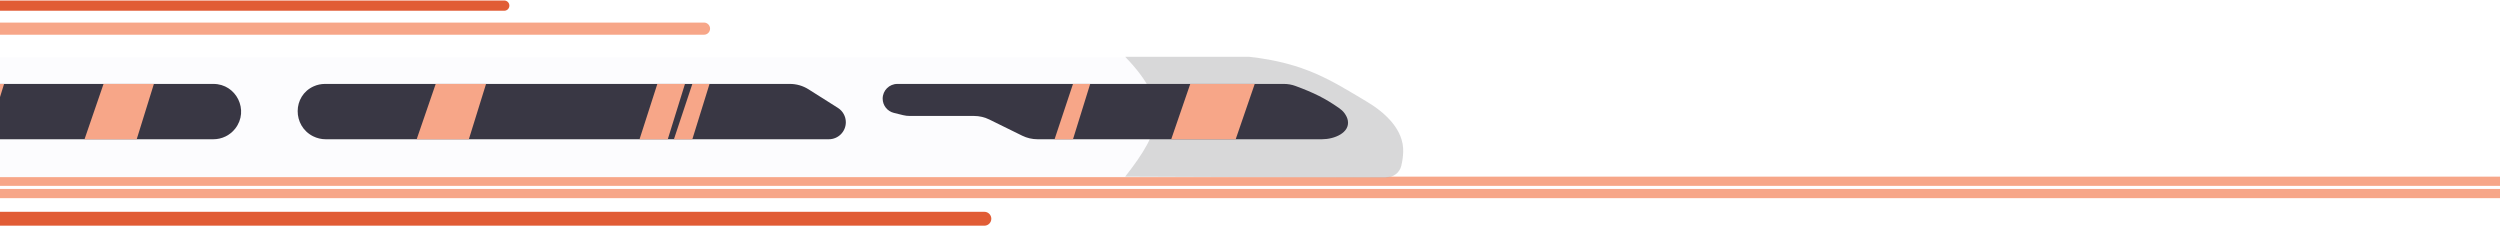
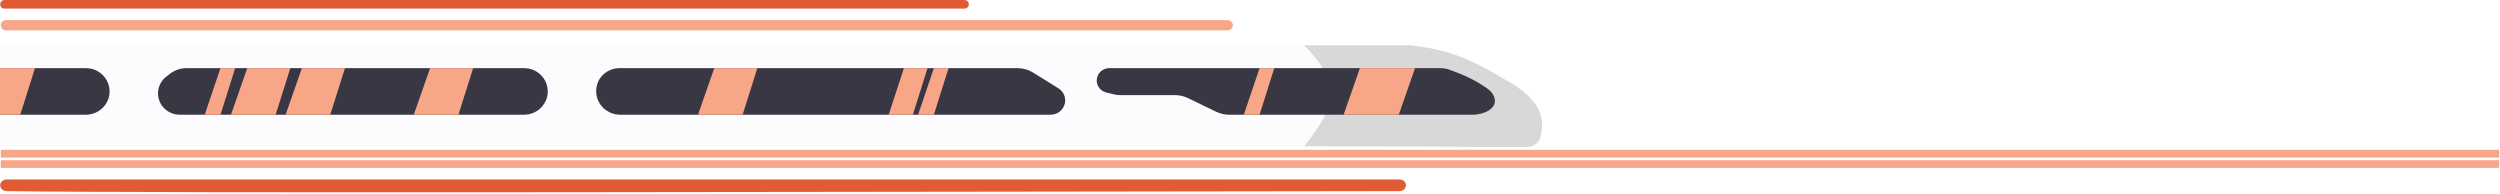
- <svg xmlns="http://www.w3.org/2000/svg" width="1440" height="130" viewBox="0 0 1440 130" fill="none">
-   <rect x="-227.865" y="101.747" width="1713.74" height="5.311" fill="#F7A688" />
-   <rect x="-227.865" y="108.828" width="1713.74" height="5.311" fill="#F7A688" />
-   <rect x="-258" y="13" width="667" height="7" rx="3.5" fill="#F7A688" />
-   <path d="M-369.321 3.244C-369.321 1.614 -368 0.293 -366.37 0.293H290.451C292.081 0.293 293.402 1.614 293.402 3.244C293.402 4.874 292.081 6.195 290.451 6.195H-366.37C-368 6.195 -369.321 4.874 -369.321 3.244Z" fill="#E15C35" />
-   <path d="M-309 126C-309 123.791 -307.209 122 -305 122H567C569.209 122 571 123.791 571 126C571 128.209 569.209 130 567 130H-305C-307.209 130 -309 128.209 -309 126Z" fill="#E15C35" />
-   <path d="M-147.234 37.996C-147.234 35.235 -144.996 32.996 -142.234 32.996H720.614C753 36.633 767.554 46.678 787.405 58.523C798.418 65.095 809.182 75.036 808.2 87.823C808.017 90.196 807.593 92.632 806.921 95.269C805.873 99.383 801.995 102.042 797.749 102.042H-142.234C-144.996 102.042 -147.234 99.803 -147.234 97.042V37.996Z" fill="#FCFCFE" />
-   <path d="M648.103 32.701H719.483C751.905 36.342 766.897 46.479 786.967 58.372C798 64.91 808.663 74.775 808.238 87.594C808.153 90.129 807.797 92.722 807.144 95.518C806.175 99.665 802.264 102.326 798.005 102.31L648.103 101.747C669.25 74.783 674.098 59.665 648.103 32.701Z" fill="#B4B4B4" fill-opacity="0.5" />
-   <path d="M520.226 66.34L514.856 65.019C511.074 64.089 508.415 60.697 508.415 56.802C508.415 52.128 512.204 48.34 516.877 48.34H739.49C741.795 48.34 744.089 48.733 746.25 49.535C756.959 53.513 763.217 56.61 771.229 62.197C772.395 63.011 773.492 63.943 774.337 65.088C775.453 66.601 776.117 68.021 776.364 69.487C777.545 76.491 768.61 80.207 761.506 80.207H597.618C594.557 80.207 591.537 79.504 588.79 78.153L569.866 68.843C567.119 67.492 564.099 66.789 561.038 66.789H523.933C522.684 66.789 521.439 66.638 520.226 66.34Z" fill="#393744" />
-   <path d="M685.589 48.34H722.722L711.759 80.207H674.626L685.589 48.34Z" fill="#F7A688" />
-   <path d="M477.411 80.207H187.558C185.069 80.207 182.582 79.61 180.356 78.496C168.405 72.513 168.485 55.187 180.683 49.724C182.72 48.812 184.927 48.34 187.159 48.34H455.011C458.795 48.34 462.503 49.414 465.701 51.437L482.642 62.151C485.478 63.945 487.197 67.066 487.197 70.421C487.197 75.826 482.816 80.207 477.411 80.207Z" fill="#393744" />
-   <path d="M-117.897 54.112L-115.425 52.18C-112.239 49.692 -108.313 48.34 -104.271 48.34H122.929C136.183 48.34 143.643 63.581 135.512 74.048C132.493 77.934 127.849 80.207 122.929 80.207H-108.912C-114.001 80.207 -118.724 77.555 -121.373 73.209C-125.229 66.884 -123.735 58.673 -117.897 54.112Z" fill="#393744" />
-   <path d="M398.787 48.34H408.689L398.787 80.207H388.178L398.787 48.34Z" fill="#F7A688" />
-   <path d="M618.044 48.34H627.946L618.044 80.207H607.435L618.044 48.34Z" fill="#F7A688" />
-   <path d="M378.629 48.34H394.543L384.641 80.207H368.374L378.629 48.34Z" fill="#F7A688" />
-   <path d="M250.965 48.34H279.963L270.061 80.207H240.002L250.965 48.34Z" fill="#F7A688" />
-   <path d="M59.645 48.34H88.644L78.742 80.207H48.683L59.645 48.34Z" fill="#F7A688" />
-   <path d="M-26.643 48.34H2.355L-7.546 80.207H-37.606L-26.643 48.34Z" fill="#F7A688" />
+ <svg xmlns="http://www.w3.org/2000/svg" width="100%" viewBox="0 0 2707 209" version="1.1" xml:space="preserve" style="fill-rule:evenodd;clip-rule:evenodd;stroke-linejoin:round;stroke-miterlimit:2;">
+   <rect id="Artboard1" x="0" y="0" width="2706.16" height="208.333" style="fill:none;" />
+   <clipPath id="_clip1">
+     <rect x="0" y="0" width="2706.16" height="208.333" />
+   </clipPath>
+   <g clip-path="url(#_clip1)">
+     <rect x="0.853" y="162.237" width="2712.24" height="8.406" style="fill:#f7a688;" />
+     <rect x="0.853" y="173.443" width="2712.24" height="8.406" style="fill:#f7a688;" />
+     <path d="M1334.94,27.321c0,-3.057 -2.482,-5.539 -5.539,-5.539l-1323.01,-0c-3.057,-0 -5.539,2.482 -5.539,5.539c-0,3.057 2.482,5.539 5.539,5.539l1323.01,0c3.057,0 5.539,-2.482 5.539,-5.539Z" style="fill:#f7a688;" />
+     <path d="M0.213,4.67c-0,-2.579 2.091,-4.67 4.67,-4.67l1039.52,-0c2.579,-0 4.67,2.091 4.67,4.67c0,2.58 -2.091,4.671 -4.67,4.671l-1039.52,-0c-2.579,-0 -4.67,-2.091 -4.67,-4.671Z" style="fill:#e15c35;fill-rule:nonzero;" />
+     <path d="M0.213,200.621c-0,-3.496 3.098,-6.331 6.919,-6.331l1508.3,0c3.822,0 6.918,2.835 6.918,6.331c0,3.496 -3.096,6.33 -6.918,6.33c-590.799,0.672 -1333.22,2.499 -1508.3,0c-3.821,0 -6.919,-2.834 -6.919,-6.33Z" style="fill:#e15c35;fill-rule:nonzero;" />
+     <g id="train">
+       <path d="M1.321,49.03l1527.51,0.467c52.099,5.756 75.502,21.654 107.431,40.4c17.725,10.401 35.032,26.134 33.456,46.372c-0.29,3.755 -0.981,7.611 -2.059,11.784c-1.689,6.511 -7.93,10.719 -14.75,10.719l-1651.59,0l-0,-109.742Z" style="fill:#fcfcfe;fill-rule:nonzero;" />
+       <path d="M1412.2,49.03l114.813,0c52.163,5.763 76.274,21.806 108.556,40.628c17.741,10.348 34.888,25.96 34.212,46.247c-0.145,4.013 -0.707,8.117 -1.769,12.542c-1.544,6.563 -7.849,10.775 -14.685,10.749l-241.127,-0.891c34.019,-42.674 41.82,-66.6 -0,-109.275Z" style="fill:#b4b4b4;fill-opacity:0.5;fill-rule:nonzero;" />
+       <path d="M1206.52,102.269l-8.637,-2.091c-6.084,-1.472 -10.361,-6.84 -10.361,-13.005c0,-7.397 6.095,-13.392 13.611,-13.392l358.068,0c3.716,0 7.399,0.622 10.874,1.891c17.226,6.296 27.296,11.198 40.179,20.04c1.882,1.288 3.636,2.763 5.003,4.575c1.785,2.395 2.863,4.642 3.249,6.962c1.914,11.085 -12.466,16.966 -23.886,16.966l-263.613,0c-4.922,0 -9.78,-1.112 -14.203,-3.25l-30.433,-14.735c-4.423,-2.138 -9.281,-3.251 -14.203,-3.251l-59.685,0c-2.009,0 -4.012,-0.239 -5.963,-0.71Z" style="fill:#393744;fill-rule:nonzero;" />
+       <path d="M1472.5,73.781l59.723,0l-17.629,50.434l-59.723,0l17.629,-50.434Z" style="fill:#f7a688;fill-rule:nonzero;" />
+       <path d="M1137.65,124.215l-466.222,0c-4.004,0 -8.004,-0.945 -11.584,-2.708c-19.223,-9.469 -19.095,-36.89 0.526,-45.535c3.276,-1.445 6.826,-2.191 10.416,-2.191l430.834,0c6.087,0 12.051,1.7 17.195,4.902l27.249,16.956c4.562,2.839 7.327,7.779 7.327,13.089c-0,8.554 -7.047,15.487 -15.741,15.487Z" style="fill:#393744;fill-rule:nonzero;" />
+       <path d="M180.111,82.916l3.976,-3.058c5.123,-3.937 11.44,-6.077 17.941,-6.077l365.445,0c21.32,0 33.32,24.121 20.239,40.687c-4.854,6.15 -12.324,9.747 -20.239,9.747l-372.91,0c-8.187,0 -15.782,-4.197 -20.043,-11.075c-6.202,-10.01 -3.799,-23.005 5.591,-30.224Z" style="fill:#393744;fill-rule:nonzero;" />
+       <path d="M1011.19,73.781l15.927,0l-15.927,50.434l-17.066,0l17.066,-50.434Z" style="fill:#f7a688;fill-rule:nonzero;" />
+       <path d="M238.724,73.781l15.927,0l-15.927,50.434l-17.066,0l17.066,-50.434Z" style="fill:#f7a688;fill-rule:nonzero;" />
+       <path d="M1363.85,73.781l15.94,0l-15.94,50.434l-17.066,0l17.066,-50.434Z" style="fill:#f7a688;fill-rule:nonzero;" />
+       <path d="M978.762,73.781l25.598,0l-15.927,50.434l-26.166,0l16.495,-50.434Z" style="fill:#f7a688;fill-rule:nonzero;" />
+       <path d="M773.418,73.781l46.642,0l-15.927,50.434l-48.349,0l17.634,-50.434Z" style="fill:#f7a688;fill-rule:nonzero;" />
+       <path d="M465.684,73.781l46.644,0l-15.927,50.434l-48.351,0l17.634,-50.434Z" style="fill:#f7a688;fill-rule:nonzero;" />
+       <path d="M267.733,73.781l46.644,0l-15.927,50.434l-48.351,0l17.634,-50.434Z" style="fill:#f7a688;fill-rule:nonzero;" />
+       <path d="M326.891,73.781l46.643,0l-15.926,50.434l-48.35,0l17.633,-50.434Z" style="fill:#f7a688;fill-rule:nonzero;" />
+       <path d="M-294.342,82.916l3.977,-3.058c5.123,-3.937 11.439,-6.077 17.941,-6.077l365.444,0c21.321,0 33.32,24.121 20.24,40.687c-4.855,6.15 -12.325,9.747 -20.24,9.747l-372.909,0c-8.188,0 -15.783,-4.197 -20.044,-11.075c-6.202,-10.01 -3.799,-23.005 5.591,-30.224Z" style="fill:#393744;fill-rule:nonzero;" />
+       <path d="M-8.769,73.781l46.644,0l-15.927,50.434l-48.351,0l17.634,-50.434Z" style="fill:#f7a688;fill-rule:nonzero;" />
+     </g>
+   </g>
</svg>
